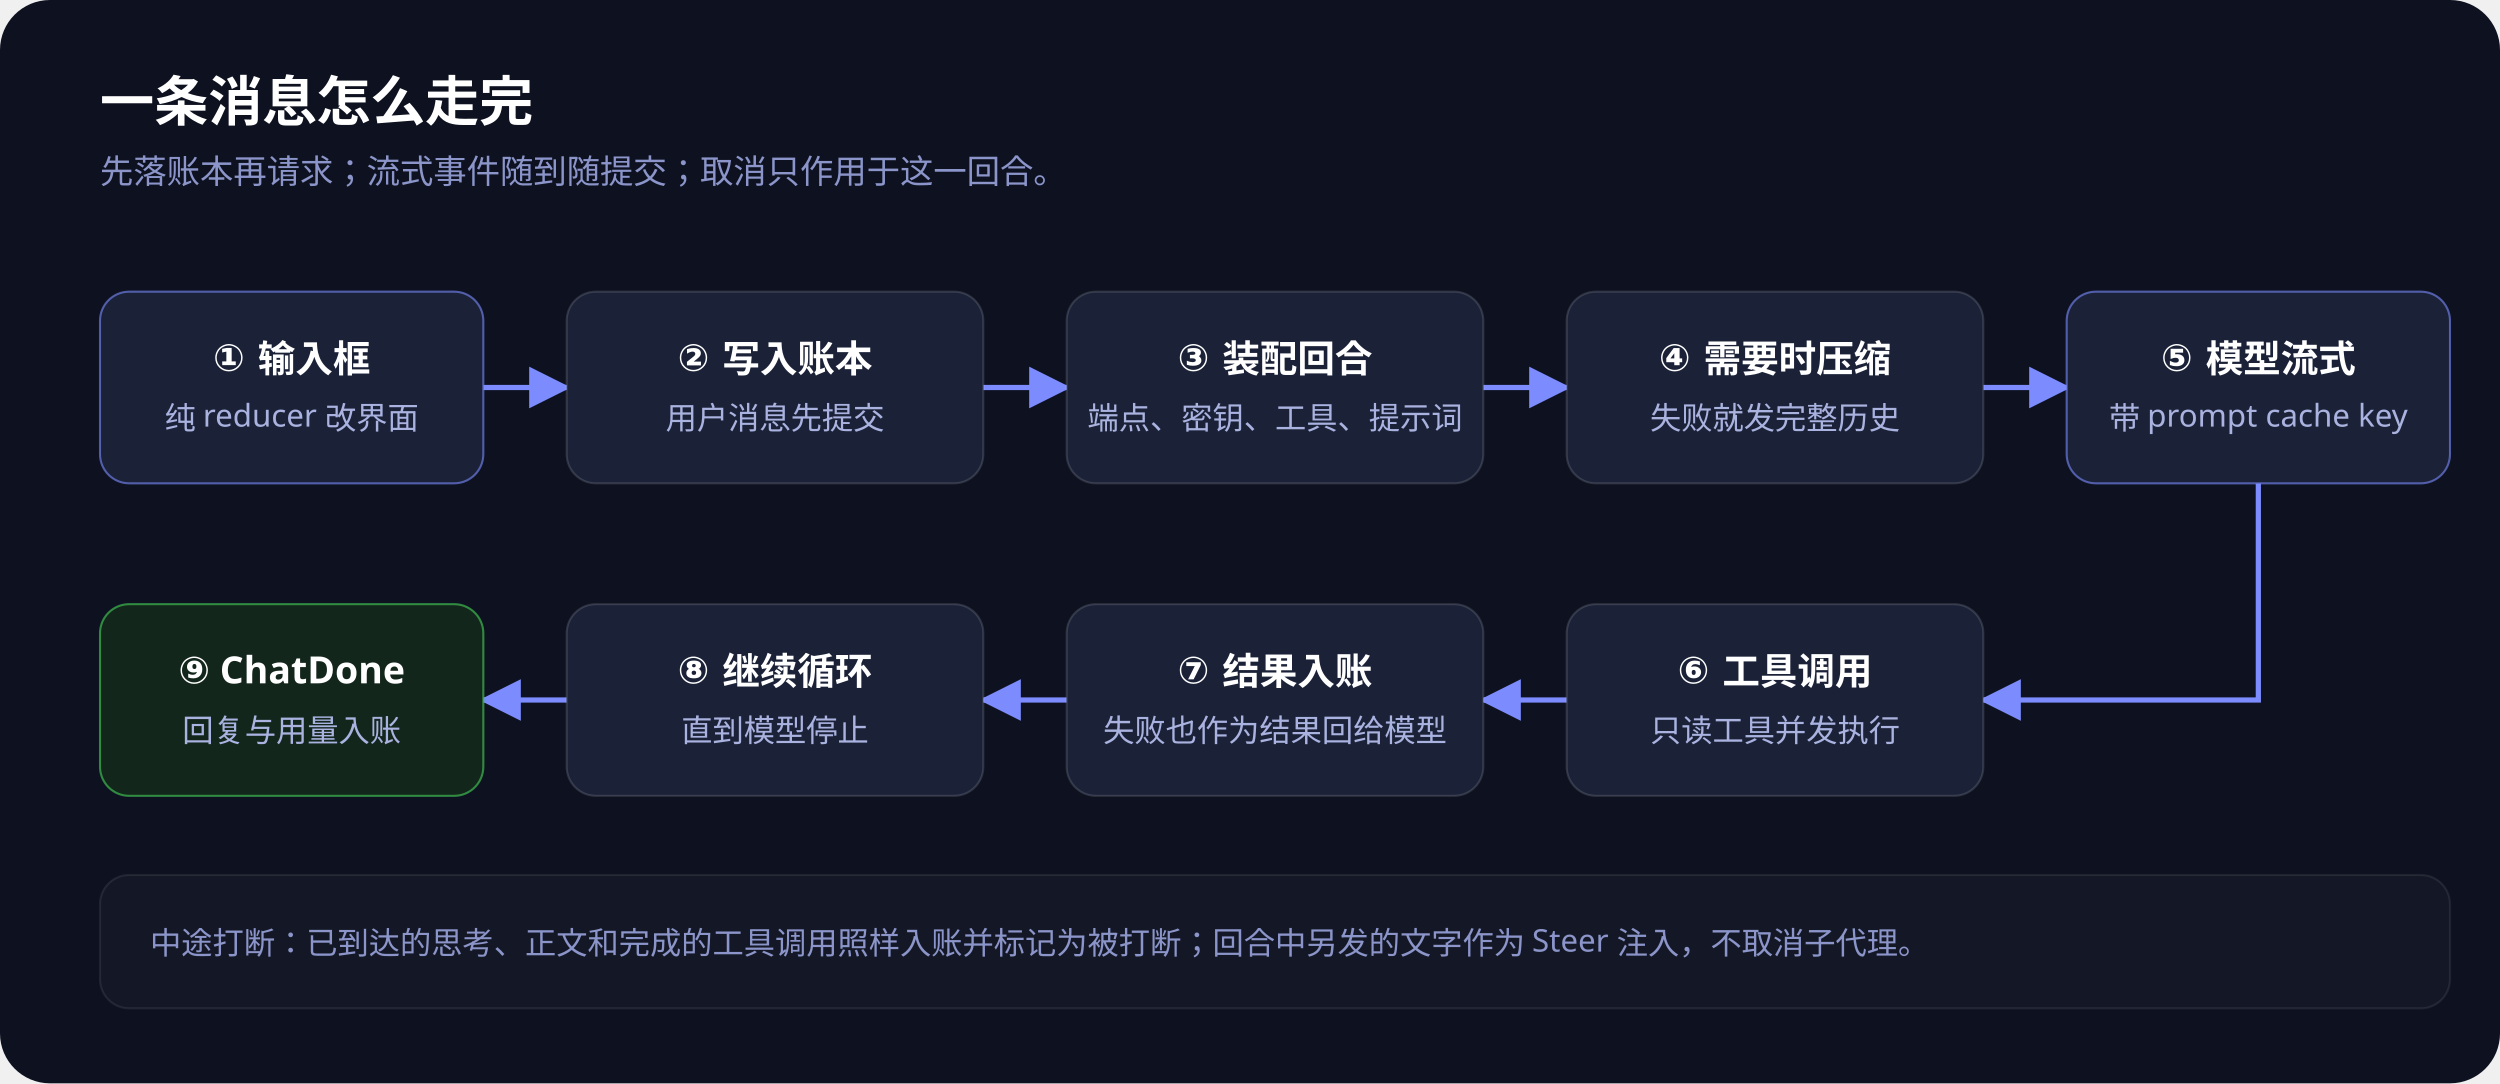
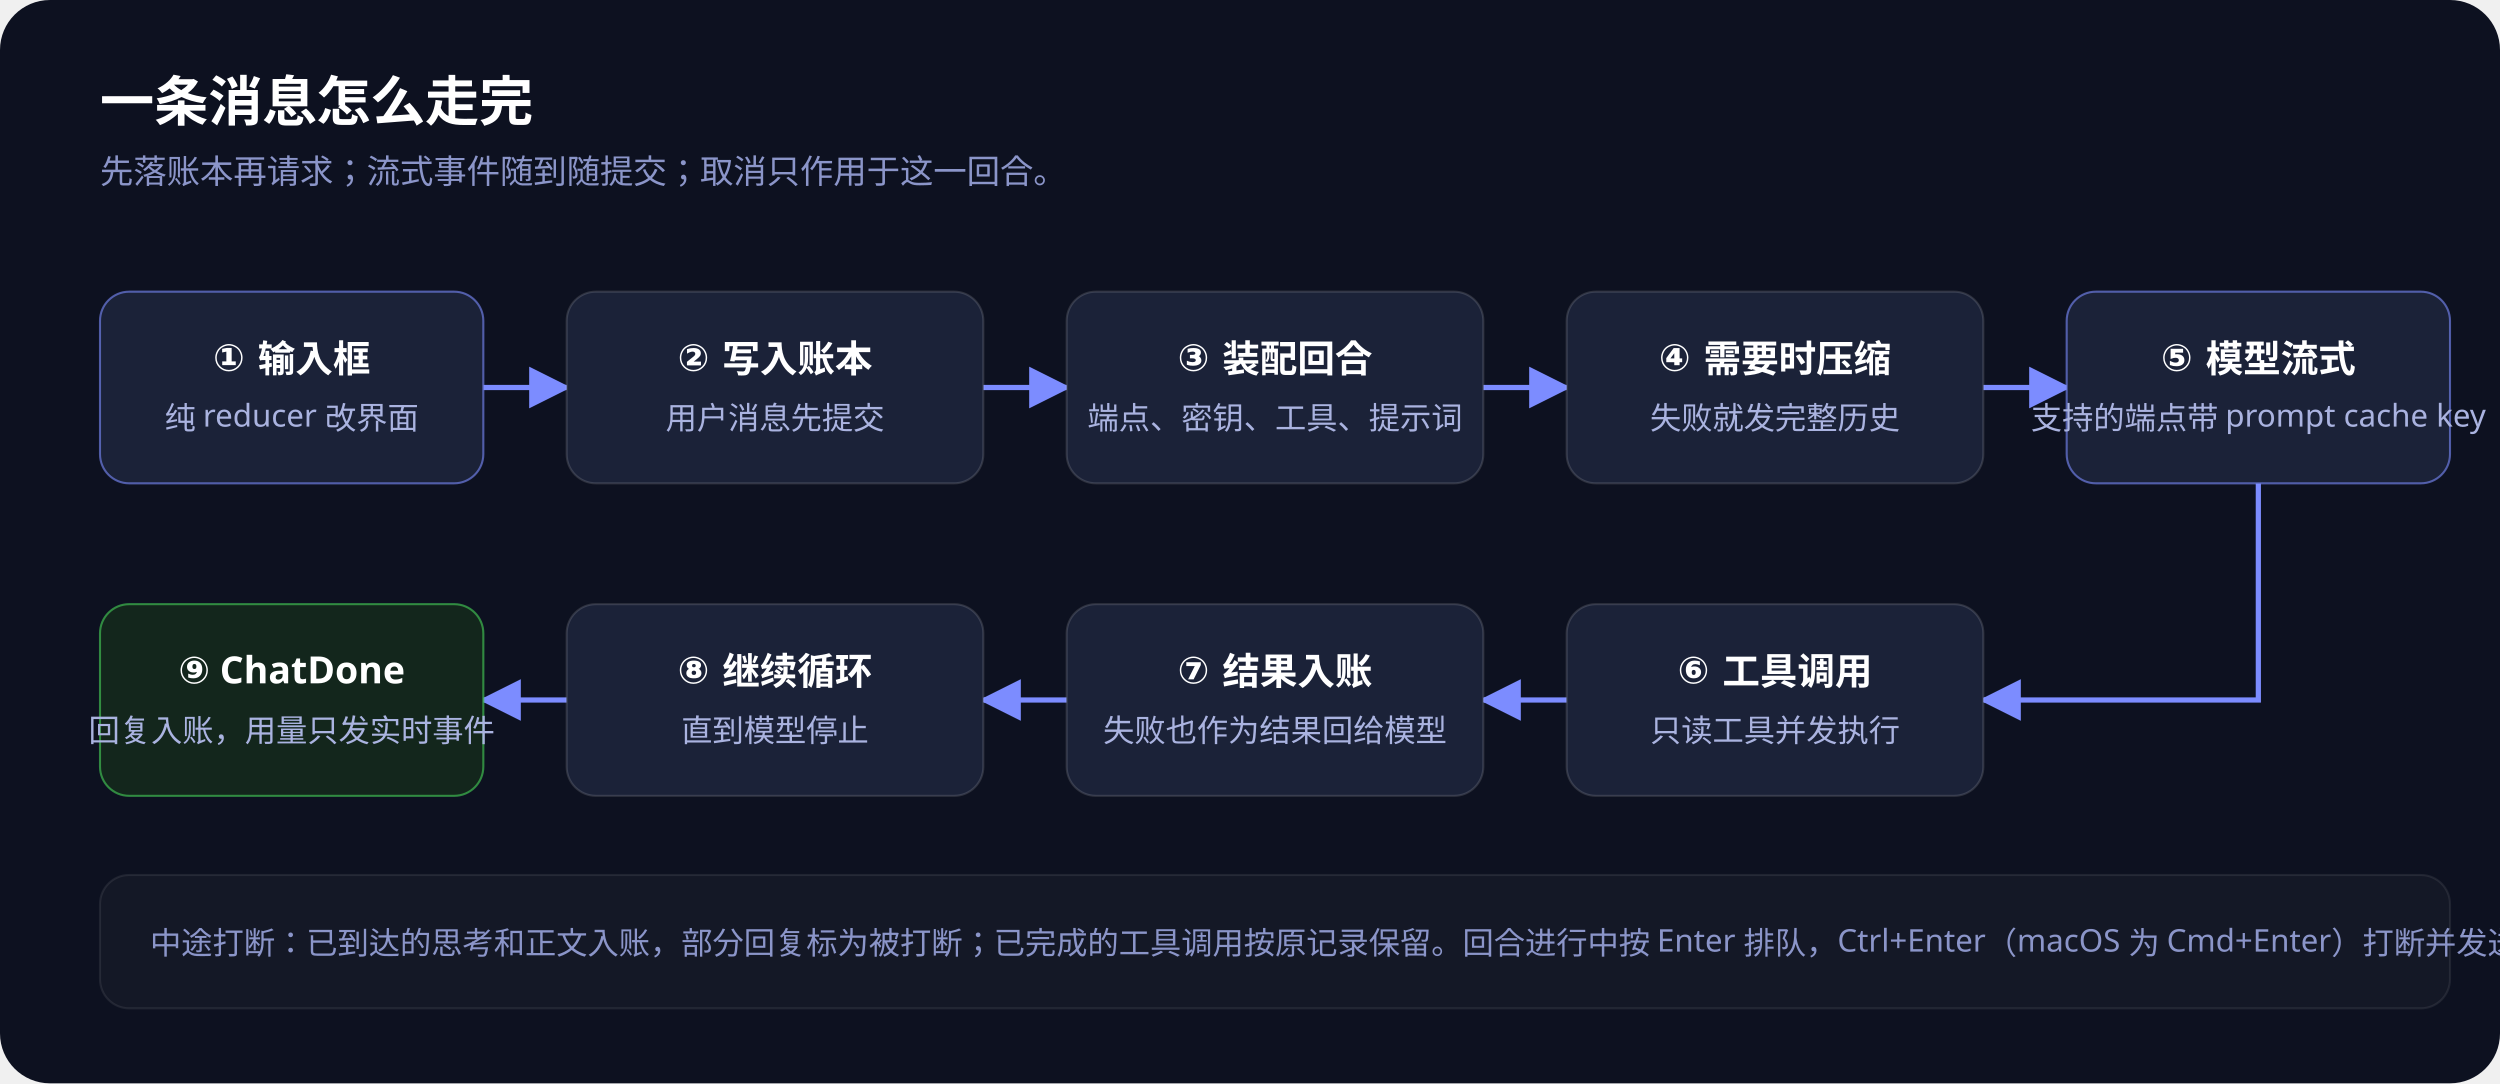
<svg xmlns="http://www.w3.org/2000/svg" width="1200" height="520" viewBox="0 0 1200 520" role="img" aria-label="一条消息怎么走完">
  <defs>
    <marker id="a" viewBox="0 0 10 10" refX="9" refY="5" markerWidth="8" markerHeight="8" orient="auto">
      <path d="M0 0L10 5L0 10z" fill="#7c8cff" />
    </marker>
  </defs>
  <rect width="1200" height="520" rx="24" fill="#0d1120" />
  <g font-family="'PingFang SC','Microsoft YaHei','Noto Sans SC','Segoe UI',system-ui,sans-serif">
    <text x="48" y="58" fill="#ffffff" font-size="26" font-weight="700">一条消息怎么走完</text>
    <text x="48" y="88" fill="#8b95c9" font-size="16">先落账本再请求；流式事件随到随提交；取消只作用于这一回合。</text>
    <g fill="none" stroke="#7c8cff" stroke-width="2.5" marker-end="url(#a)">
      <path d="M232 186H272" />
      <path d="M472 186H512" />
      <path d="M712 186H752" />
      <path d="M952 186H992" />
      <path d="M1084 232V336H952" />
      <path d="M752 336H712" />
      <path d="M512 336H472" />
      <path d="M272 336H232" />
    </g>
    <g font-size="15">
      <rect x="48" y="140" width="184" height="92" rx="14" fill="#1b2238" stroke="#7c8cff" stroke-opacity="0.6" />
      <text x="140" y="178" fill="#ffffff" font-size="18" font-weight="700" text-anchor="middle">① 输入框</text>
      <text x="140" y="206" fill="#aab3e0" text-anchor="middle">纯 reducer 改界面</text>
      <rect x="272" y="140" width="200" height="92" rx="14" fill="#1b2238" stroke="#ffffff" stroke-opacity="0.14" />
      <text x="372" y="178" fill="#ffffff" font-size="18" font-weight="700" text-anchor="middle">② 写入账本</text>
      <text x="372" y="206" fill="#aab3e0" text-anchor="middle">用户消息先提交</text>
      <rect x="512" y="140" width="200" height="92" rx="14" fill="#1b2238" stroke="#ffffff" stroke-opacity="0.14" />
      <text x="612" y="178" fill="#ffffff" font-size="18" font-weight="700" text-anchor="middle">③ 装配回合</text>
      <text x="612" y="206" fill="#aab3e0" text-anchor="middle">端点、密钥、工具、提示词</text>
      <rect x="752" y="140" width="200" height="92" rx="14" fill="#1b2238" stroke="#ffffff" stroke-opacity="0.14" />
      <text x="852" y="178" fill="#ffffff" font-size="18" font-weight="700" text-anchor="middle">④ 需要时压缩</text>
      <text x="852" y="206" fill="#aab3e0" text-anchor="middle">失败就发完整历史</text>
      <rect x="992" y="140" width="184" height="92" rx="14" fill="#1b2238" stroke="#7c8cff" stroke-opacity="0.6" />
      <text x="1084" y="178" fill="#ffffff" font-size="18" font-weight="700" text-anchor="middle">⑤ 模型流式</text>
-       <text x="1084" y="206" fill="#aab3e0" text-anchor="middle">带 prompt cache key</text>
+       <text x="1084" y="206" fill="#aab3e0" text-anchor="middle">支持的端点带 prompt cache key</text>
      <rect x="752" y="290" width="200" height="92" rx="14" fill="#1b2238" stroke="#ffffff" stroke-opacity="0.14" />
      <text x="852" y="328" fill="#ffffff" font-size="18" font-weight="700" text-anchor="middle">⑥ 工具调用</text>
      <text x="852" y="356" fill="#aab3e0" text-anchor="middle">只读工具并发执行</text>
      <rect x="512" y="290" width="200" height="92" rx="14" fill="#1b2238" stroke="#ffffff" stroke-opacity="0.14" />
      <text x="612" y="328" fill="#ffffff" font-size="18" font-weight="700" text-anchor="middle">⑦ 结果入账</text>
      <text x="612" y="356" fill="#aab3e0" text-anchor="middle">失败也作为结果回给模型</text>
      <rect x="272" y="290" width="200" height="92" rx="14" fill="#1b2238" stroke="#ffffff" stroke-opacity="0.14" />
      <text x="372" y="328" fill="#ffffff" font-size="18" font-weight="700" text-anchor="middle">⑧ 继续循环</text>
      <text x="372" y="356" fill="#aab3e0" text-anchor="middle">直到模型停止</text>
      <rect x="48" y="290" width="184" height="92" rx="14" fill="#13261c" stroke="#3fb950" stroke-opacity="0.7" />
      <text x="140" y="328" fill="#ffffff" font-size="18" font-weight="700" text-anchor="middle">⑨ ChatDone</text>
-       <text x="140" y="356" fill="#aab3e0" text-anchor="middle">回复与用量入账</text>
+       <text x="140" y="356" fill="#aab3e0" text-anchor="middle">回复入账，用量只发实时事件</text>
    </g>
    <g font-size="15" fill="#8b95c9">
      <rect x="48" y="420" width="1128" height="64" rx="14" fill="#ffffff" fill-opacity="0.03" stroke="#ffffff" stroke-opacity="0.08" />
-       <text x="72" y="458">中途打断：已到达的思考、正文和完成的工具调用照样入账并标记为被打断；回合中另发的文字作为 Steer 注入，不取消子代理。</text>
+       <text x="72" y="458">中途打断：已到达的思考和正文入账，部分回复标为被打断；已完成的工具调用按原记录保留。回合进行中按 Enter 排队，Ctrl+Enter（macOS 为 Cmd+Enter）打断并发送。</text>
    </g>
  </g>
</svg>
